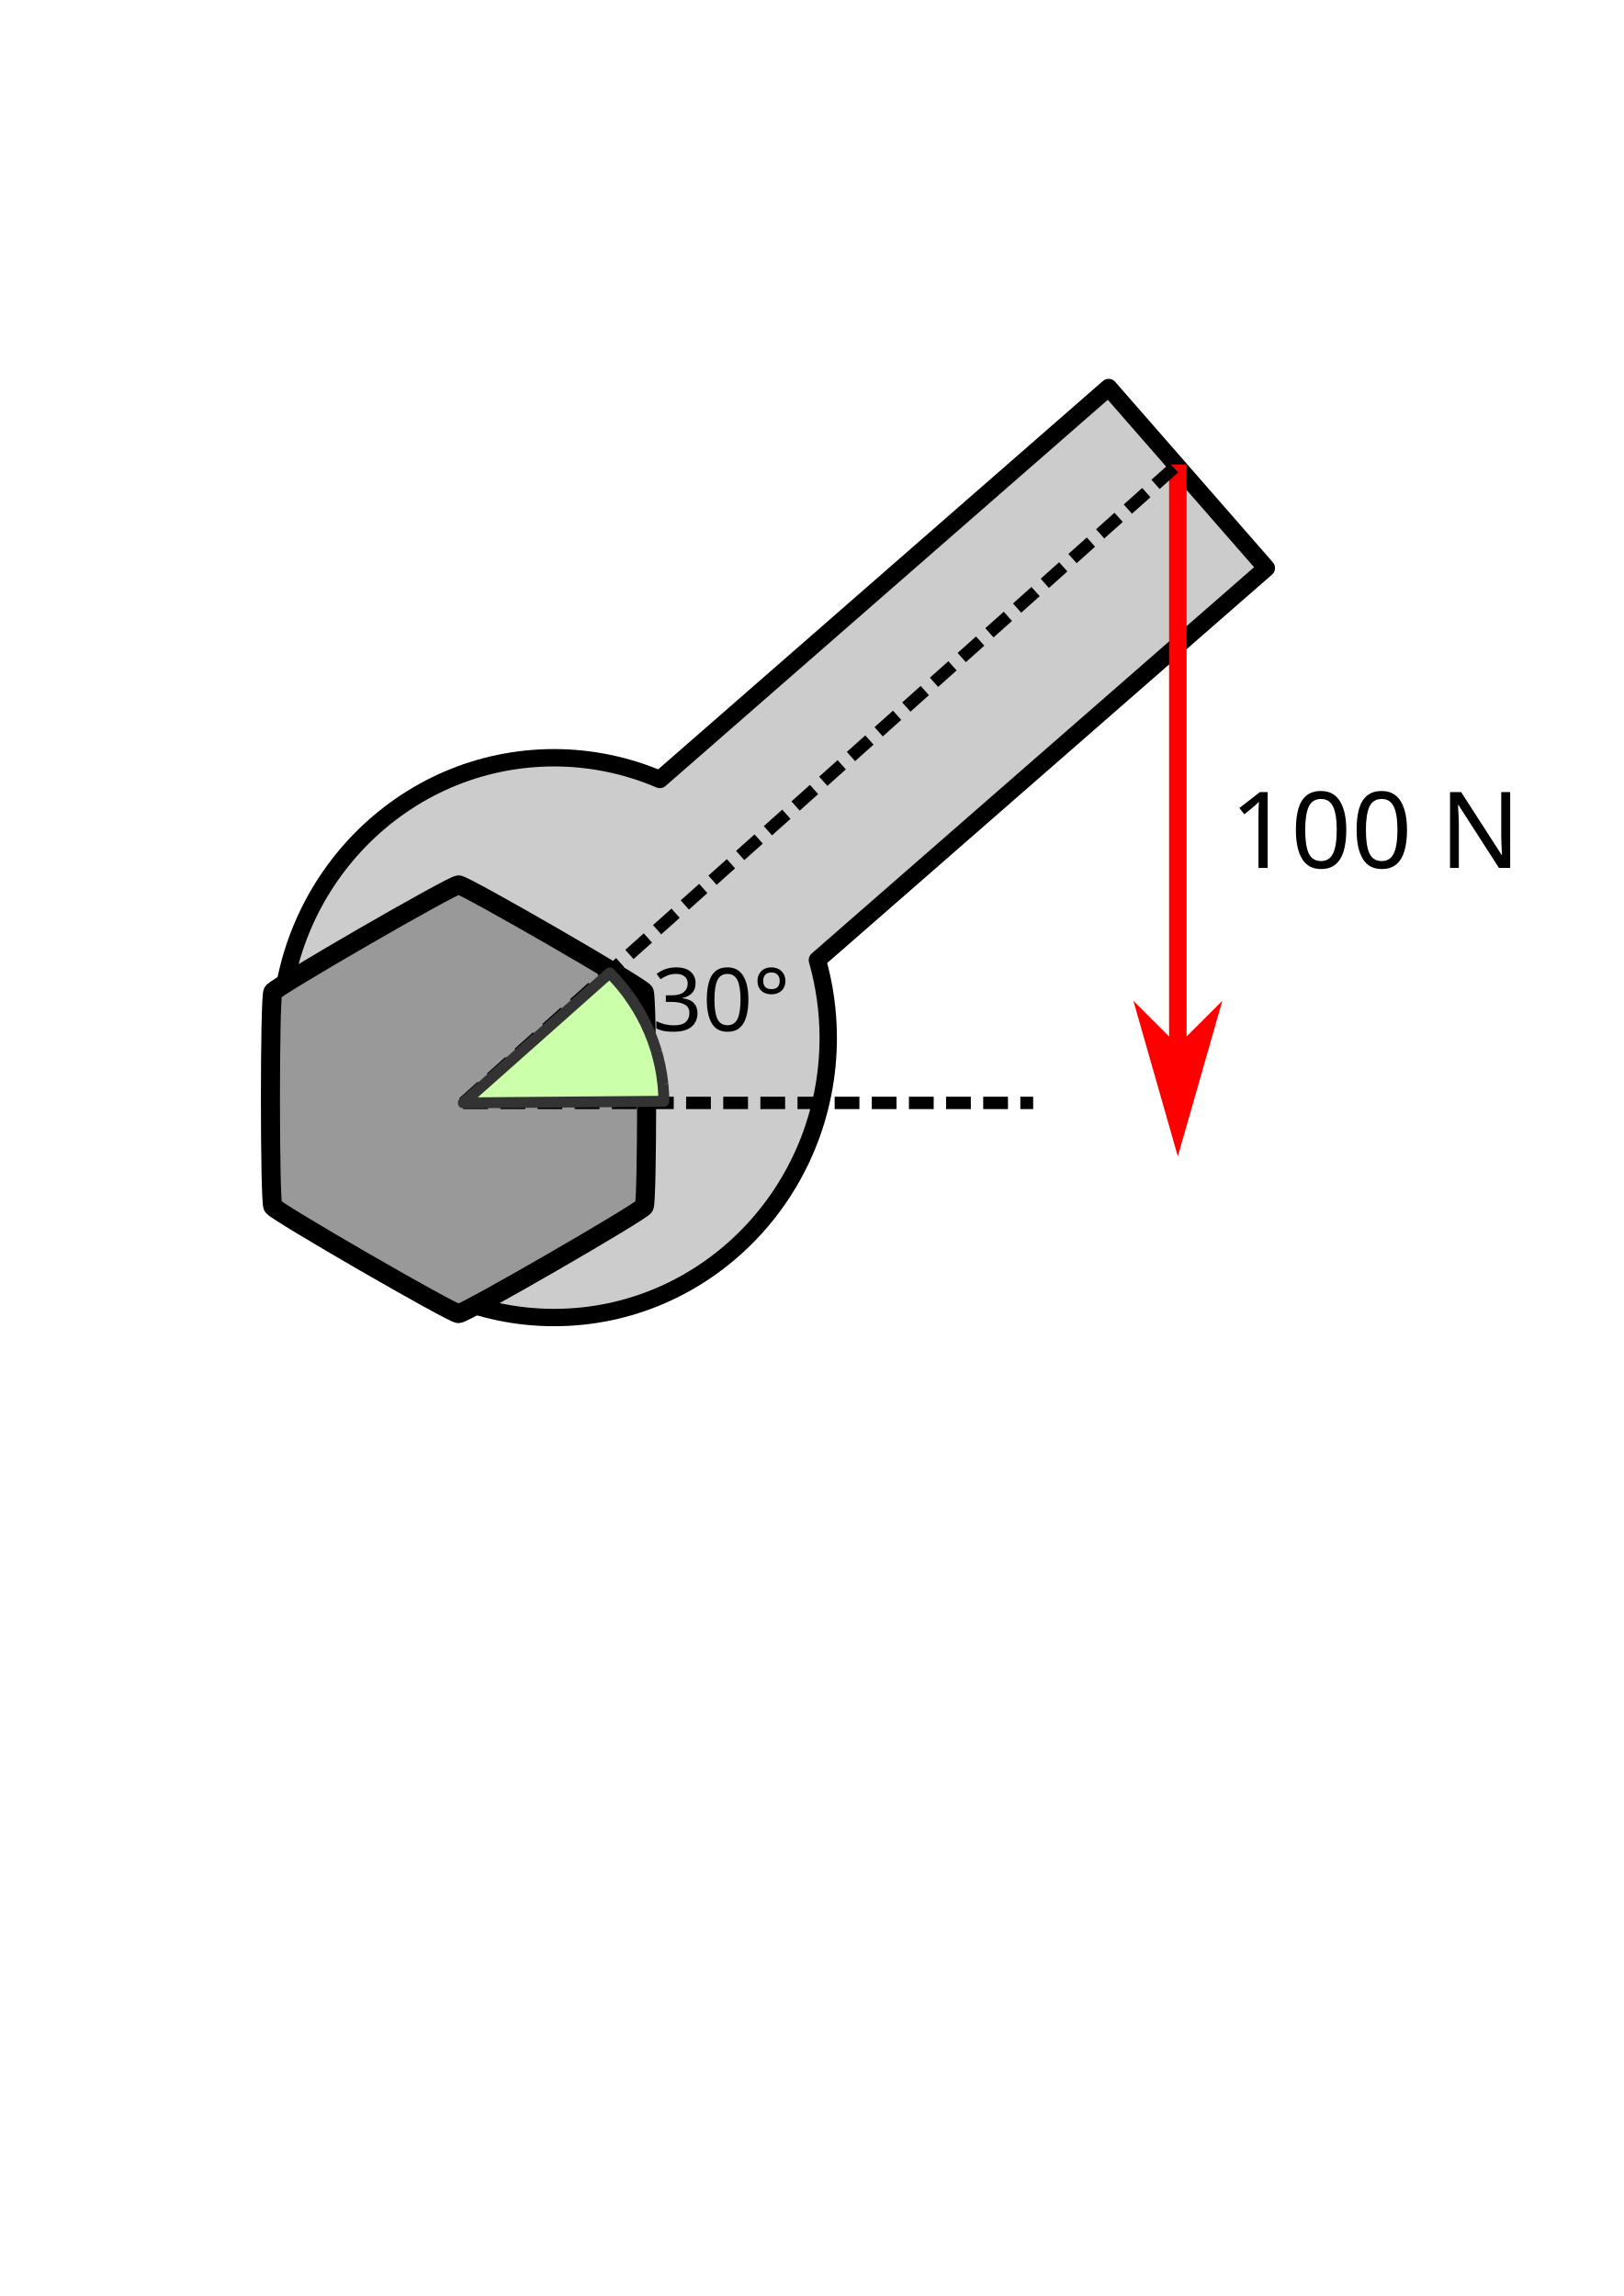
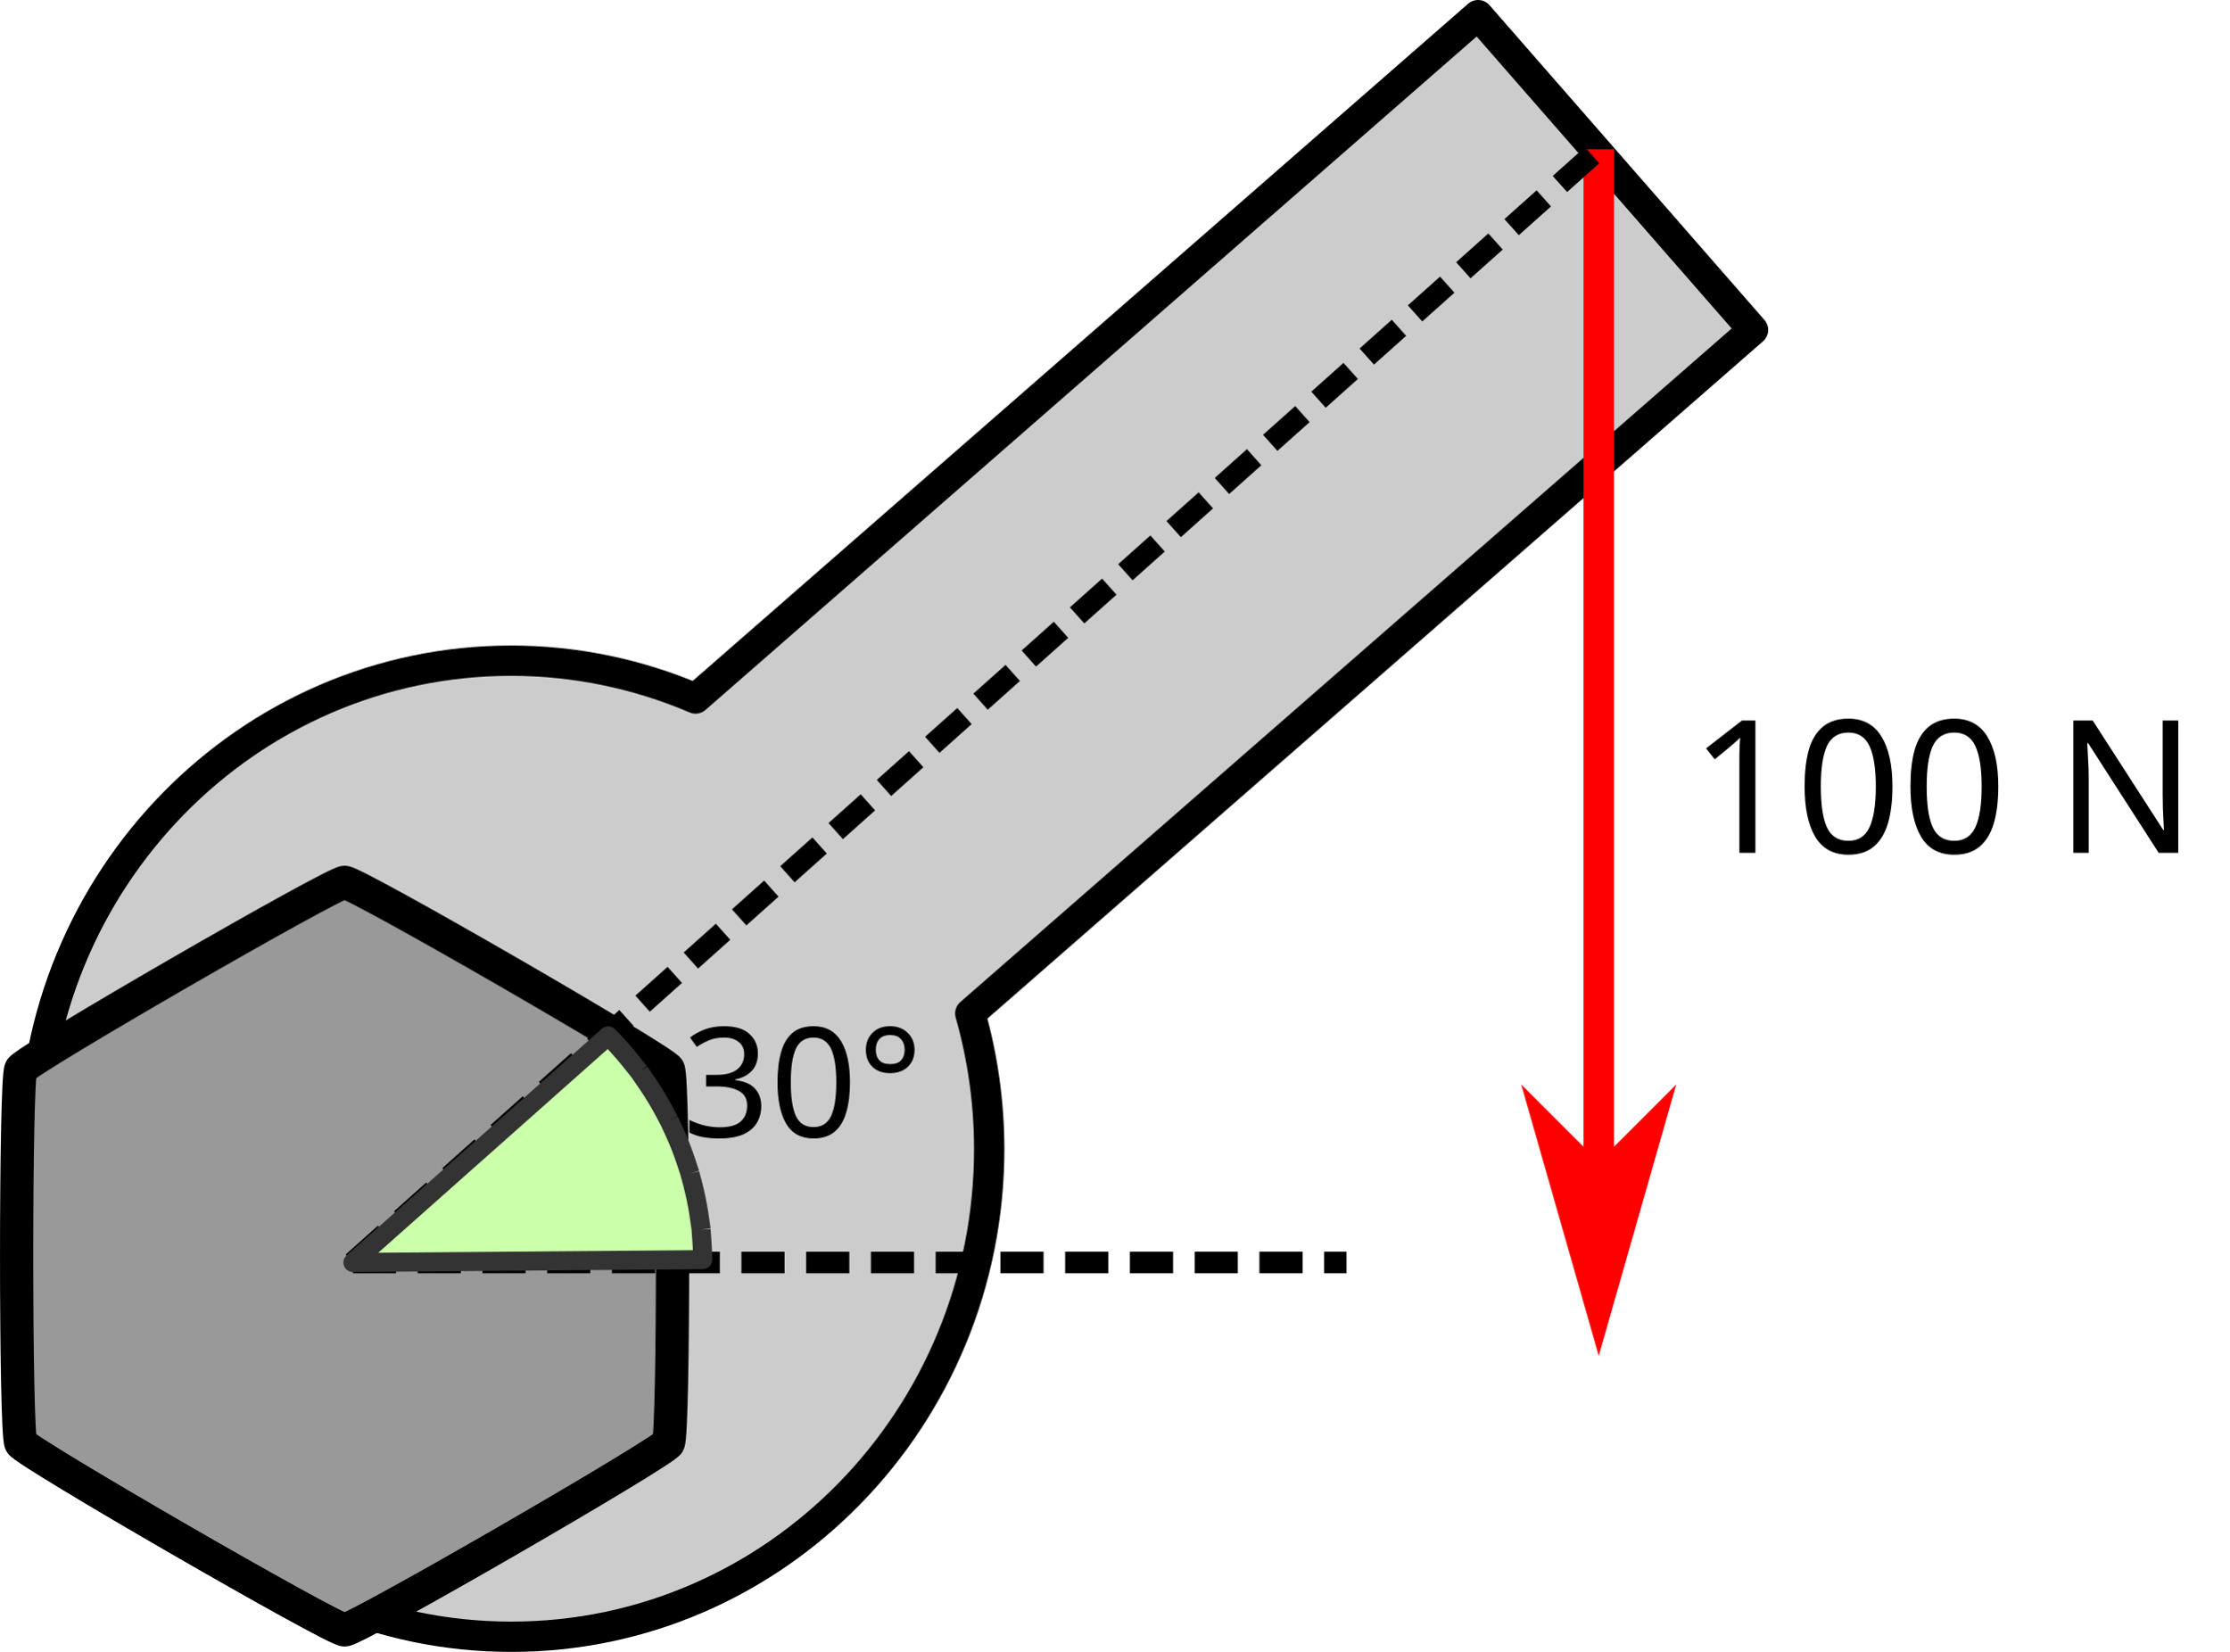
- <svg xmlns="http://www.w3.org/2000/svg" width="210mm" height="297mm" viewBox="0 0 210 297" version="1.1" id="svg8">
+ <svg xmlns="http://www.w3.org/2000/svg" width="165.347mm" height="122.548mm" viewBox="0 0 165.347 122.548" version="1.1" id="svg8">
  <defs id="defs2">
-     <marker style="overflow:visible;" id="Arrow1Lend" refX="0.0" refY="0.0" orient="auto">
-       <path transform="scale(0.8) rotate(180) translate(12.5,0)" style="fill-rule:evenodd;stroke:#000080;stroke-width:1pt;stroke-opacity:1;fill:#000080;fill-opacity:1" d="M 0.0,0.0 L 5.0,-5.0 L -12.5,0.0 L 5.0,5.0 L 0.0,0.0 z " id="path914" />
+     <marker style="overflow:visible" id="Arrow1Lend" refX="0" refY="0" orient="auto">
+       <path transform="matrix(-0.8,0,0,-0.8,-10,0)" style="fill:#000080;fill-opacity:1;fill-rule:evenodd;stroke:#000080;stroke-width:1pt;stroke-opacity:1" d="M 0,0 5,-5 -12.5,0 5,5 Z" id="path914" />
    </marker>
-     <marker style="overflow:visible;" id="Arrow1Mend" refX="0.0" refY="0.0" orient="auto">
-       <path transform="scale(0.4) rotate(180) translate(10,0)" style="fill-rule:evenodd;stroke:#ff0000;stroke-width:1pt;stroke-opacity:1;fill:#ff0000;fill-opacity:1" d="M 0.0,0.0 L 5.0,-5.0 L -12.5,0.0 L 5.0,5.0 L 0.0,0.0 z " id="path920" />
+     <marker style="overflow:visible" id="Arrow1Mend" refX="0" refY="0" orient="auto">
+       <path transform="matrix(-0.4,0,0,-0.4,-4,0)" style="fill:#ff0000;fill-opacity:1;fill-rule:evenodd;stroke:#ff0000;stroke-width:1pt;stroke-opacity:1" d="M 0,0 5,-5 -12.5,0 5,5 Z" id="path920" />
    </marker>
  </defs>
-   <g id="layer1">
+   <g id="layer1" transform="translate(-33.74327,-49.00566)">
    <g id="g851" transform="translate(0.9557323,13.48775)">
      <g id="layer1-0">
        <path id="path7486" d="M 142.428,36.641 84.381,87.338 A 35.45,36.206 0 0 0 70.714,84.531 35.45,36.206 0 0 0 35.264,120.737 35.45,36.206 0 0 0 70.714,156.943 35.45,36.206 0 0 0 106.164,120.737 35.45,36.206 0 0 0 104.759,110.703 l 58.064,-50.711 z" style="opacity:1;fill:#cccccc;fill-opacity:1;fill-rule:nonzero;stroke:#000000;stroke-width:2.247;stroke-linecap:square;stroke-linejoin:round;stroke-miterlimit:4;stroke-dasharray:none;stroke-dashoffset:0.64;stroke-opacity:1;paint-order:fill markers stroke" />
        <path d="m 82.363,142.571 c -0.416,0.72 -23.183,13.865 -24.015,13.865 -0.832,0 -23.599,-13.145 -24.015,-13.865 -0.416,-0.72 -0.416,-27.01 0,-27.73 0.416,-0.72 23.183,-13.865 24.015,-13.865 0.832,0 23.599,13.145 24.015,13.865 0.416,0.72 0.416,27.01 0,27.73 z" id="path7484" style="opacity:1;fill:#999999;fill-opacity:1;fill-rule:nonzero;stroke:#000000;stroke-width:2.465;stroke-linecap:square;stroke-linejoin:round;stroke-miterlimit:4;stroke-dasharray:none;stroke-dashoffset:0.64;stroke-opacity:1;paint-order:fill markers stroke" />
      </g>
      <g id="layer2">
        <path id="path7492" d="M 151.379,46.591 V 131.635" style="fill:#ff0000;stroke:#ff0000;stroke-width:2.265;stroke-linecap:butt;stroke-linejoin:miter;stroke-miterlimit:4;stroke-dasharray:none;stroke-opacity:1;marker-end:url(#Arrow1Mend)" />
        <path id="path7740" d="M 58.964,129.179 151.379,46.591" style="fill:none;stroke:#000000;stroke-width:1.601;stroke-linecap:butt;stroke-linejoin:miter;stroke-miterlimit:4;stroke-dasharray:3.202, 1.601;stroke-dashoffset:0;stroke-opacity:1" />
        <path id="path7742" d="M 58.964,129.179 H 132.67" style="fill:none;stroke:#000000;stroke-width:1.601;stroke-linecap:butt;stroke-linejoin:miter;stroke-miterlimit:4;stroke-dasharray:3.202, 1.601;stroke-dashoffset:0;stroke-opacity:1" />
        <path d="m 77.901,112.363 a 25.944,24.601 0 0 1 7.006,16.604 l -25.943,0.212 z" id="path7744" style="opacity:1;fill:#ccffaa;fill-opacity:1;fill-rule:nonzero;stroke:#333333;stroke-width:1.413;stroke-linecap:square;stroke-linejoin:round;stroke-miterlimit:4;stroke-dasharray:2.826, 1.413;stroke-dashoffset:0;stroke-opacity:1;paint-order:fill markers stroke" />
        <text id="text7748" y="119.869" x="83.41" style="font-style:normal;font-weight:normal;font-size:11.346px;line-height:1.25;font-family:sans-serif;letter-spacing:0px;word-spacing:0px;fill:#000000;fill-opacity:1;stroke:none;stroke-width:0.851" xml:space="preserve">
          <tspan style="stroke-width:0.851" y="119.869" x="83.41" id="tspan7746">30°</tspan>
        </text>
        <text id="text7752" y="98.786" x="158.121" style="font-style:normal;font-weight:normal;font-size:13.731px;line-height:1.25;font-family:sans-serif;letter-spacing:0px;word-spacing:0px;fill:#000000;fill-opacity:1;stroke:none;stroke-width:1.03" xml:space="preserve">
          <tspan style="stroke-width:1.03" y="98.786" x="158.121" id="tspan7750">100 N</tspan>
        </text>
      </g>
    </g>
  </g>
</svg>
